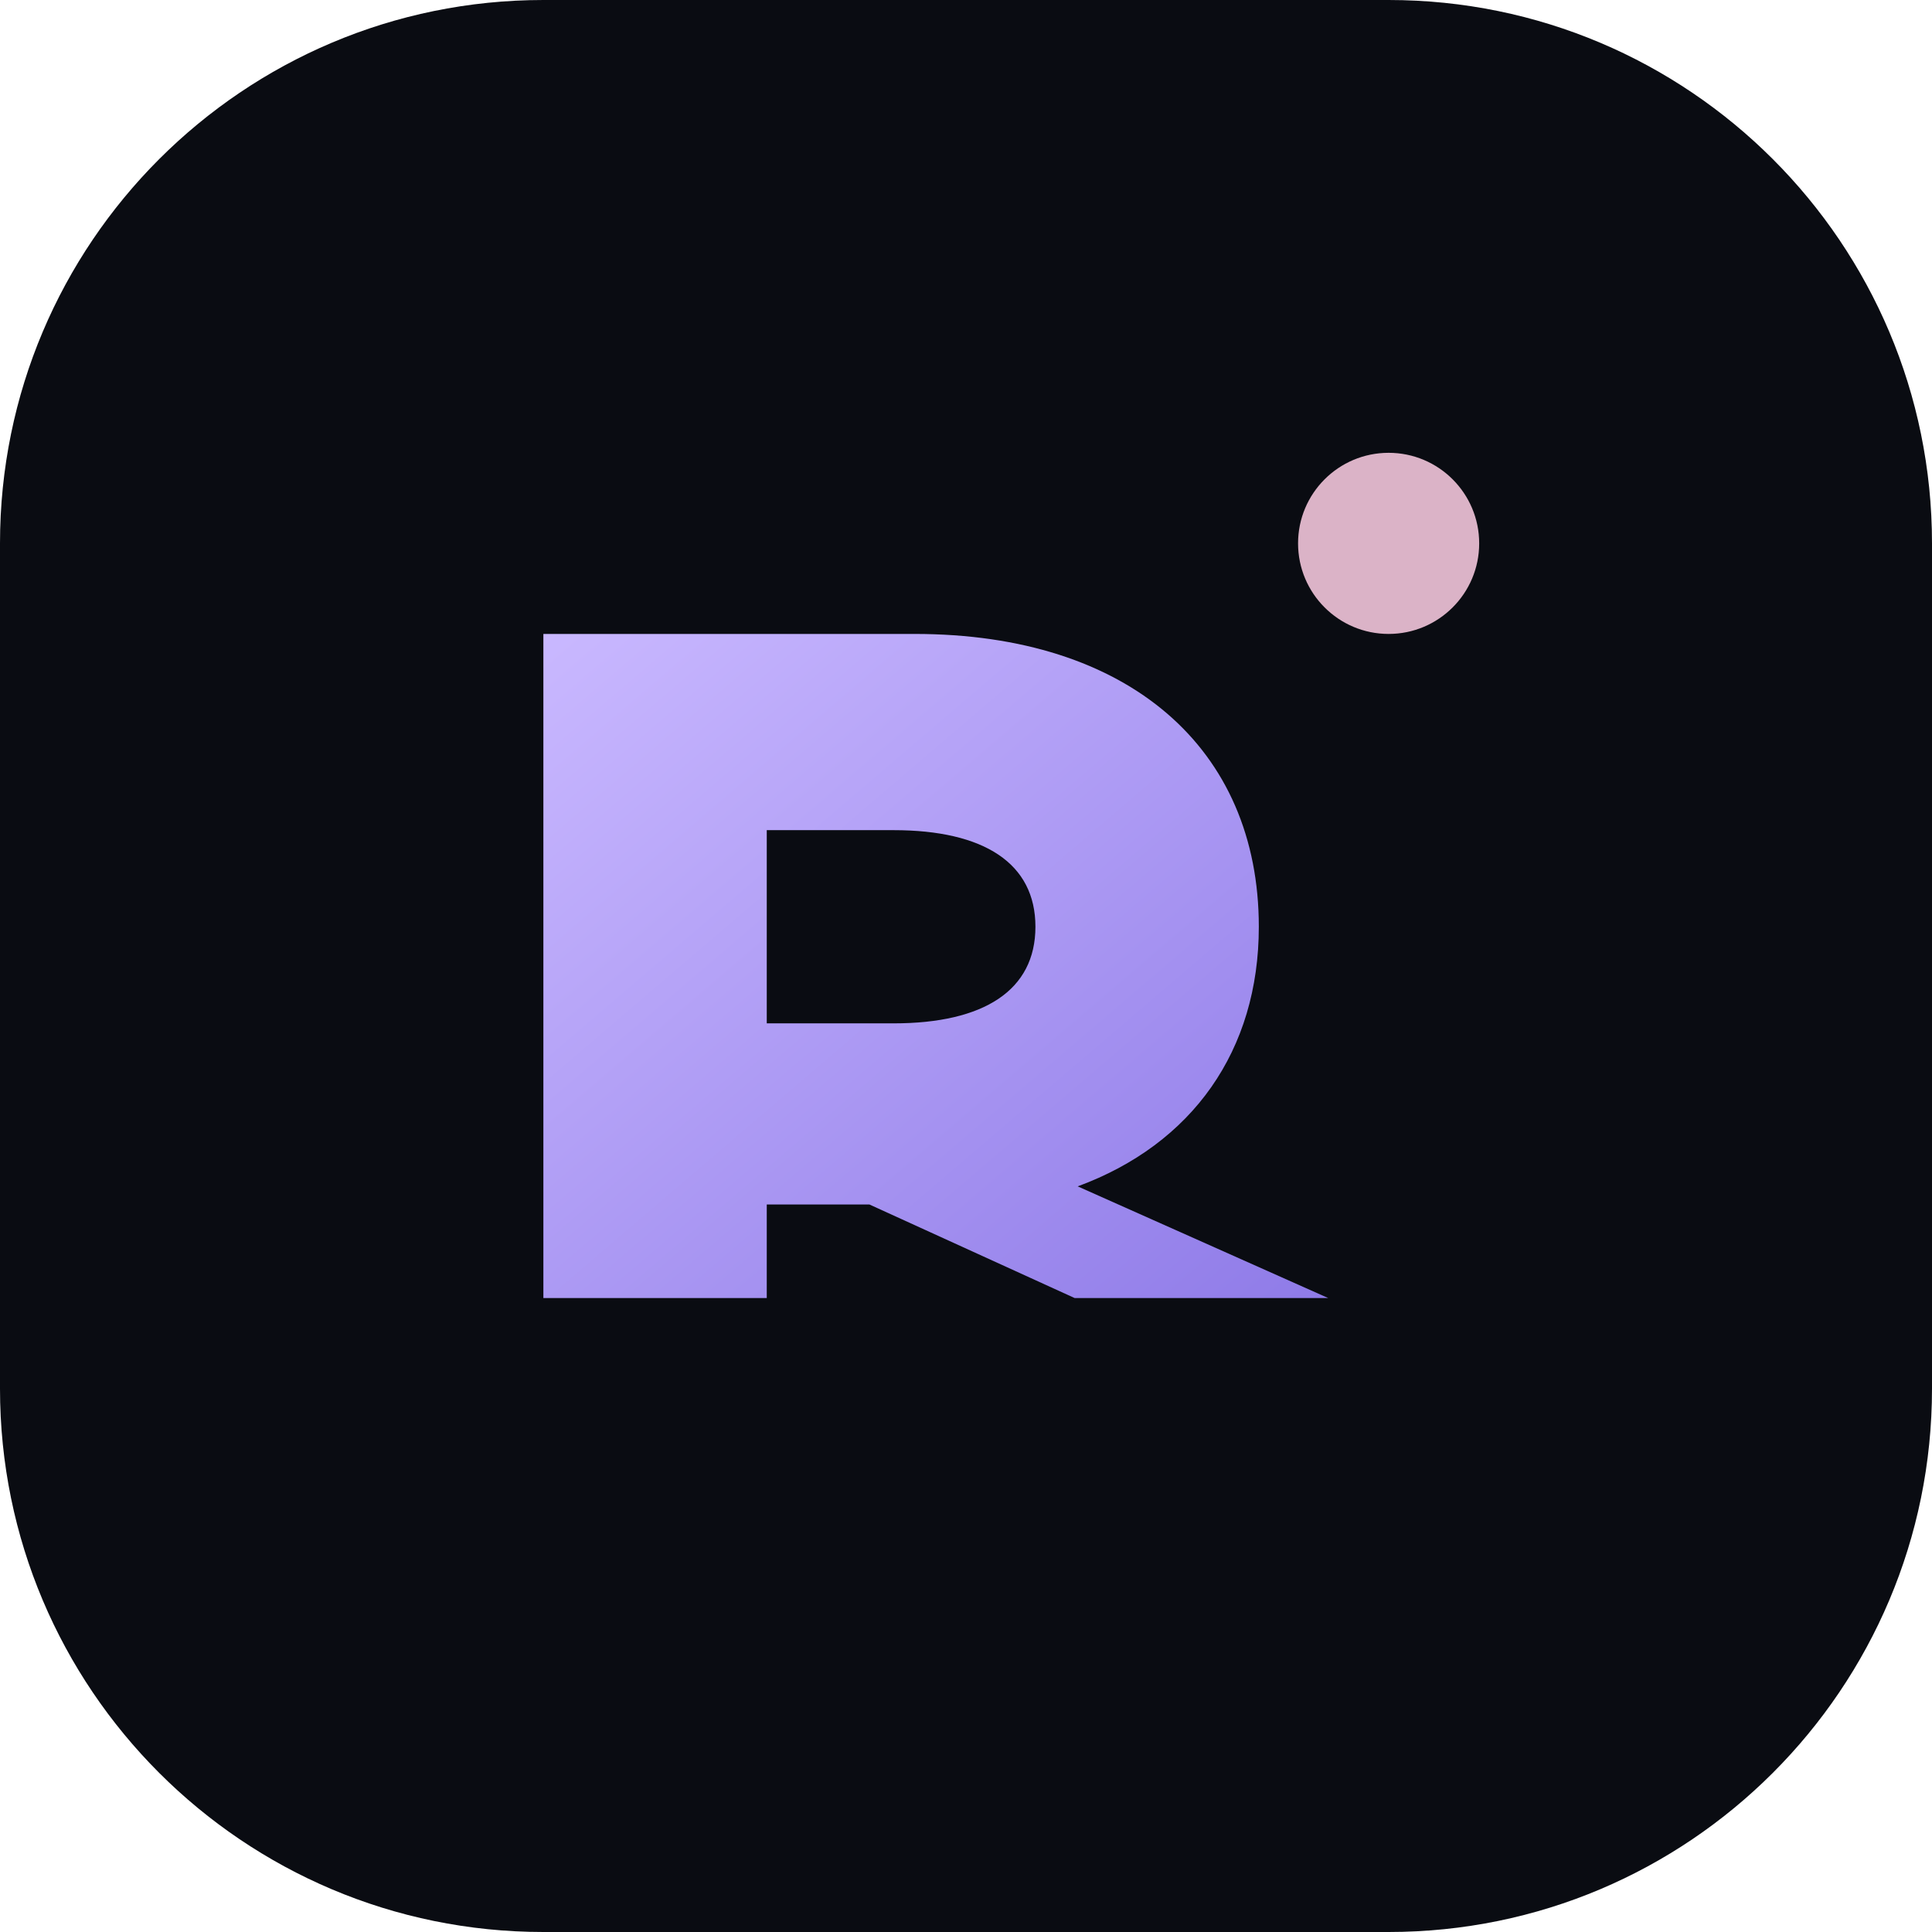
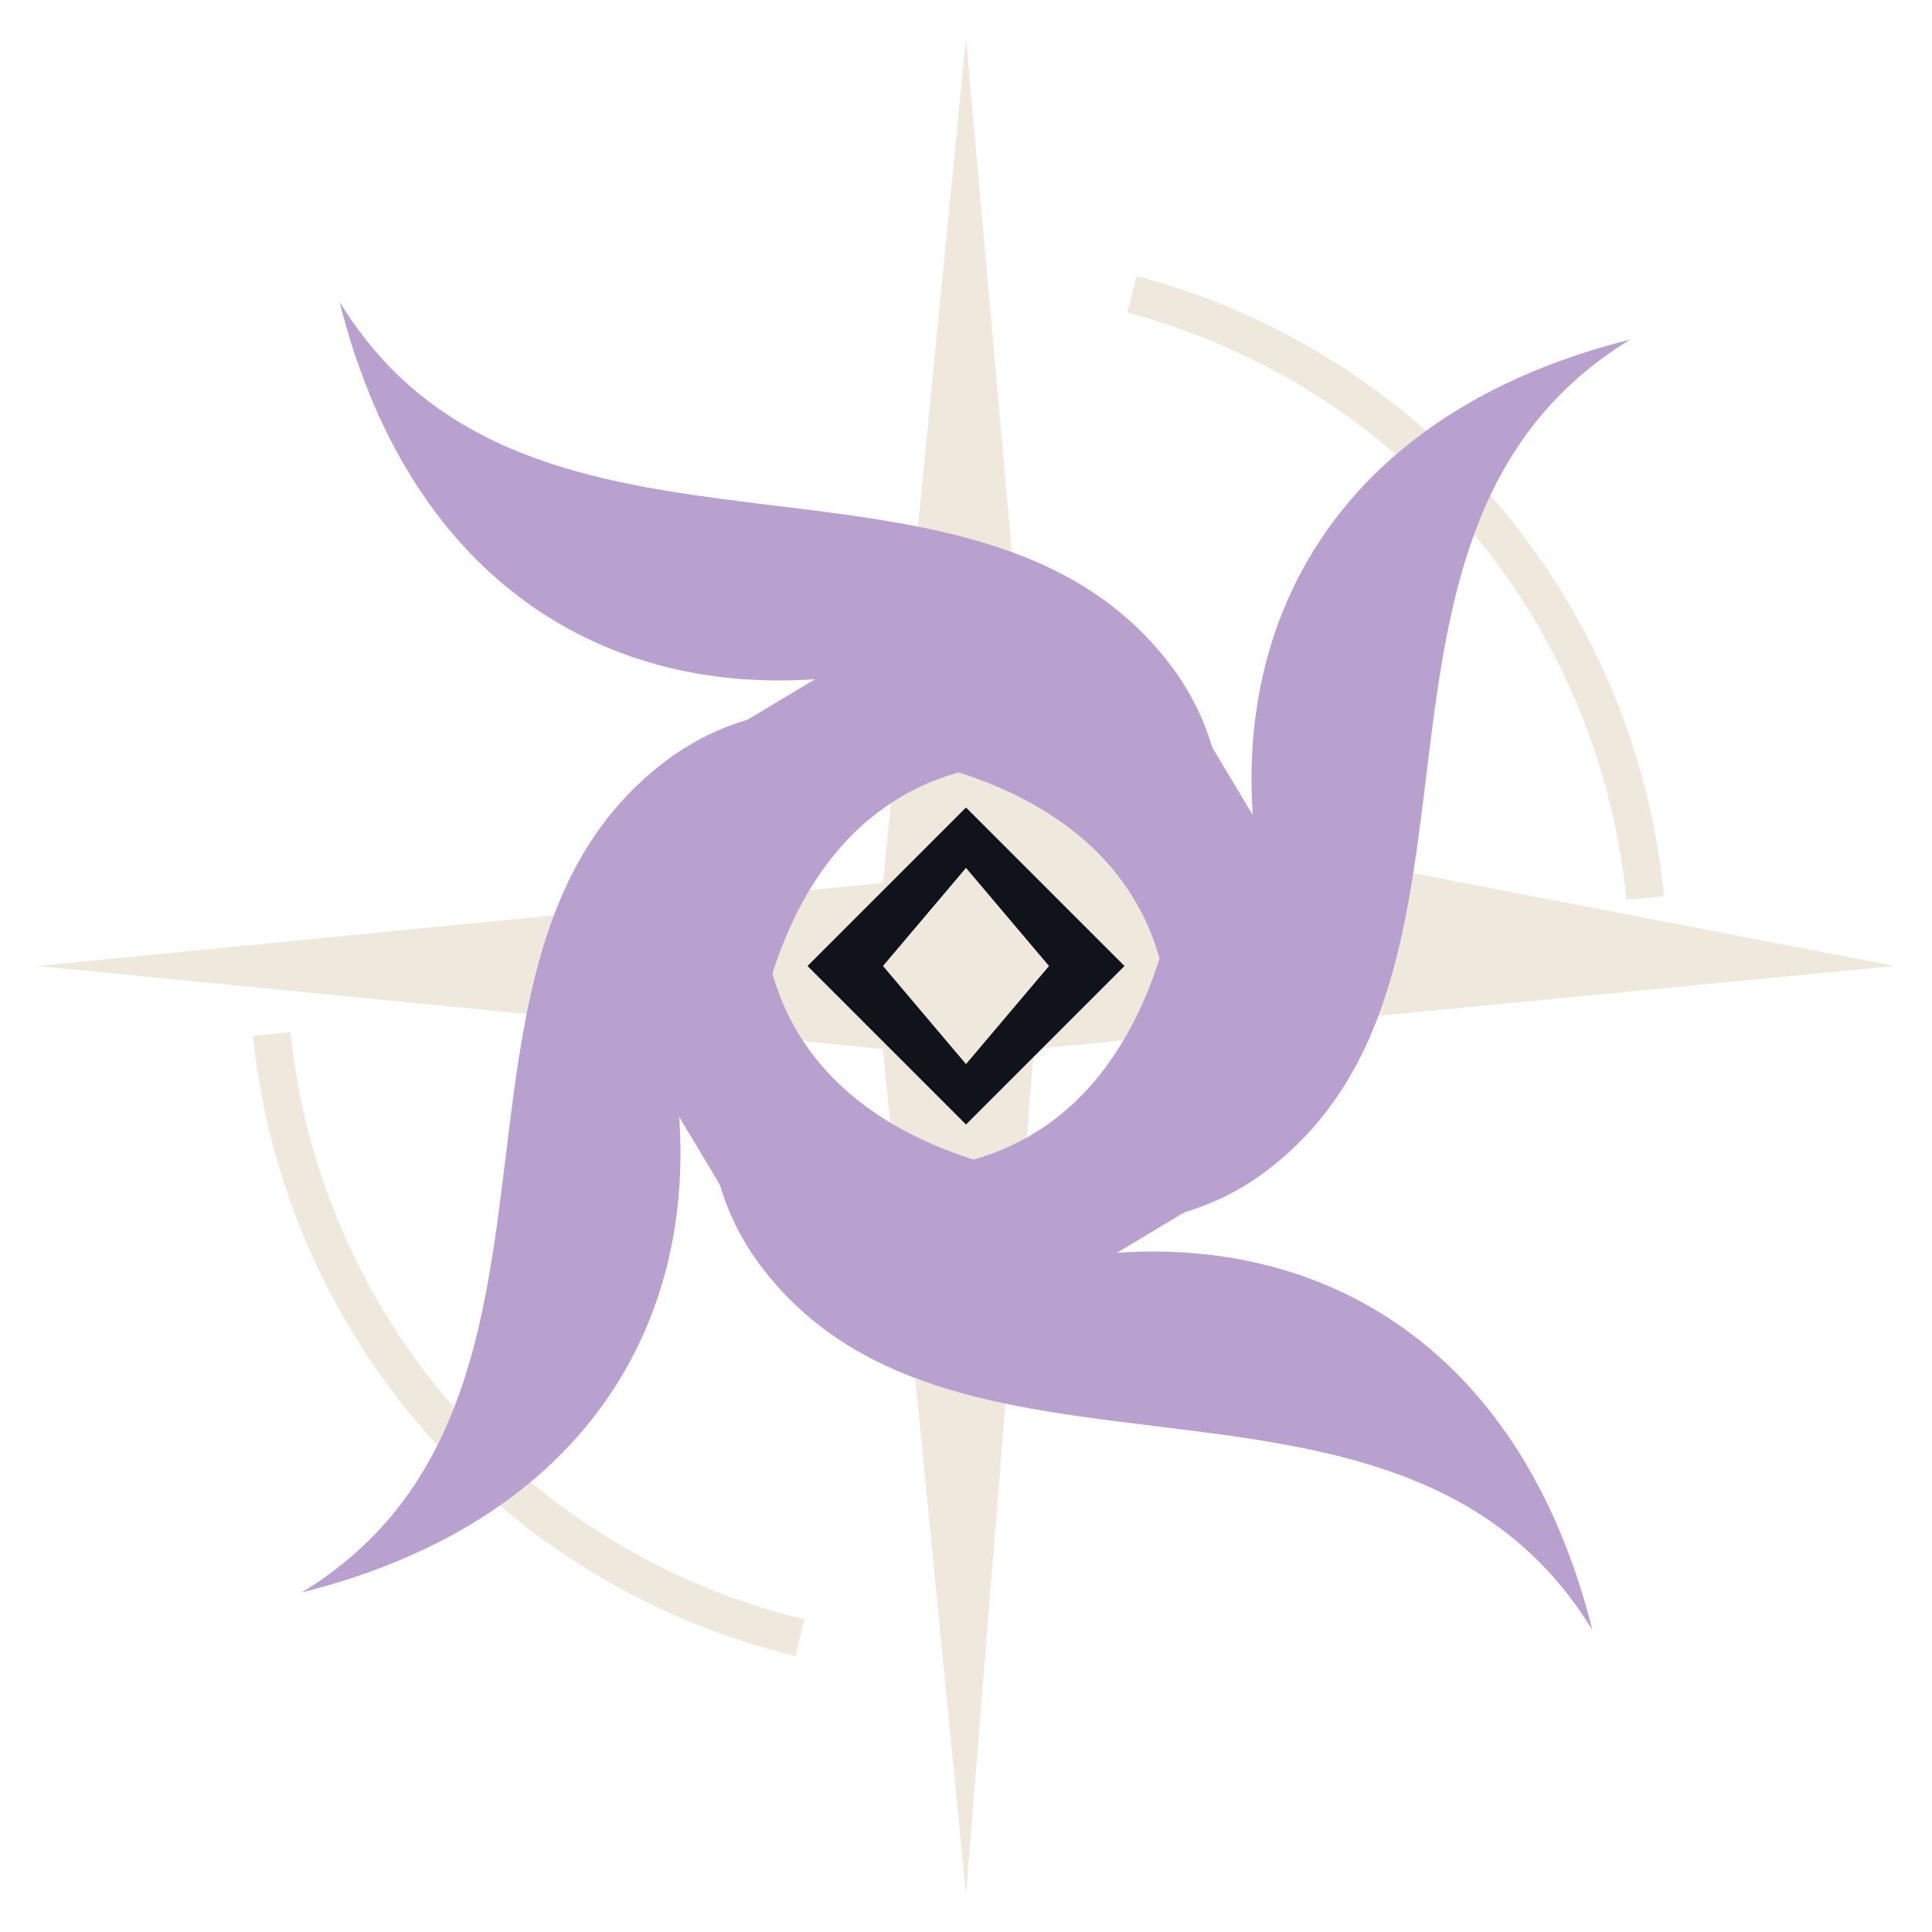
- <svg xmlns="http://www.w3.org/2000/svg" viewBox="0 0 64 64">
-   <defs>
-     <linearGradient id="g" x1="0" y1="0" x2="1" y2="1">
-       <stop offset="0" stop-color="#c9b8ff" />
-       <stop offset="1" stop-color="#8f7be8" />
-     </linearGradient>
-   </defs>
-   <rect width="64" height="64" rx="18" fill="#0a0c12" />
-   <path d="M18 43V21h12.3c7.1 0 11.4 3.8 11.4 9.7 0 4.1-2.2 7.2-6 8.6L44 43h-8.4l-6.8-3.1h-3.4V43H18Zm7.4-9.1h4.2c3 0 4.7-1.1 4.7-3.2 0-2.1-1.7-3.2-4.7-3.2h-4.2v6.4Z" fill="url(#g)" />
-   <circle cx="46" cy="18" r="3" fill="#f2c5da" opacity=".9" />
+ <svg xmlns="http://www.w3.org/2000/svg" width="256" height="256" viewBox="0 0 256 256">
+   <g fill="none" stroke="#eee9dc" stroke-width="5">
+     <path d="M150 39A92 92 0 0 1 218 119M106 217A92 92 0 0 1 36 137" />
+   </g>
+   <path fill="#eee9dc" d="M128 5L137 106L251 128L137 139L128 251L117 139L5 128L117 117Z" />
+   <g fill="#b9a1cf">
+     <path id="feather" d="M45 40C70 81 129 54 155 88C165 101 164 119 155 135C153 104 119 97 93 99L108 90C79 92 54 76 45 40Z" />
+     <path d="M216 45C175 70 202 129 168 155C155 165 137 164 121 155C152 153 159 119 157 93L166 108C164 79 180 54 216 45Z" />
+     <path d="M211 216C186 175 127 202 101 168C91 155 92 137 101 121C103 152 137 159 163 157L148 166C177 164 202 180 211 216Z" />
+     <path d="M40 211C81 186 54 127 88 101C101 91 119 92 135 101C104 103 97 137 99 163L90 148C92 177 76 202 40 211Z" />
+   </g>
+   <path fill="#10131a" d="M128 107L149 128L128 149L107 128Z" />
+   <path fill="#eee9dc" d="M128 115L139 128L128 141L117 128Z" />
</svg>
